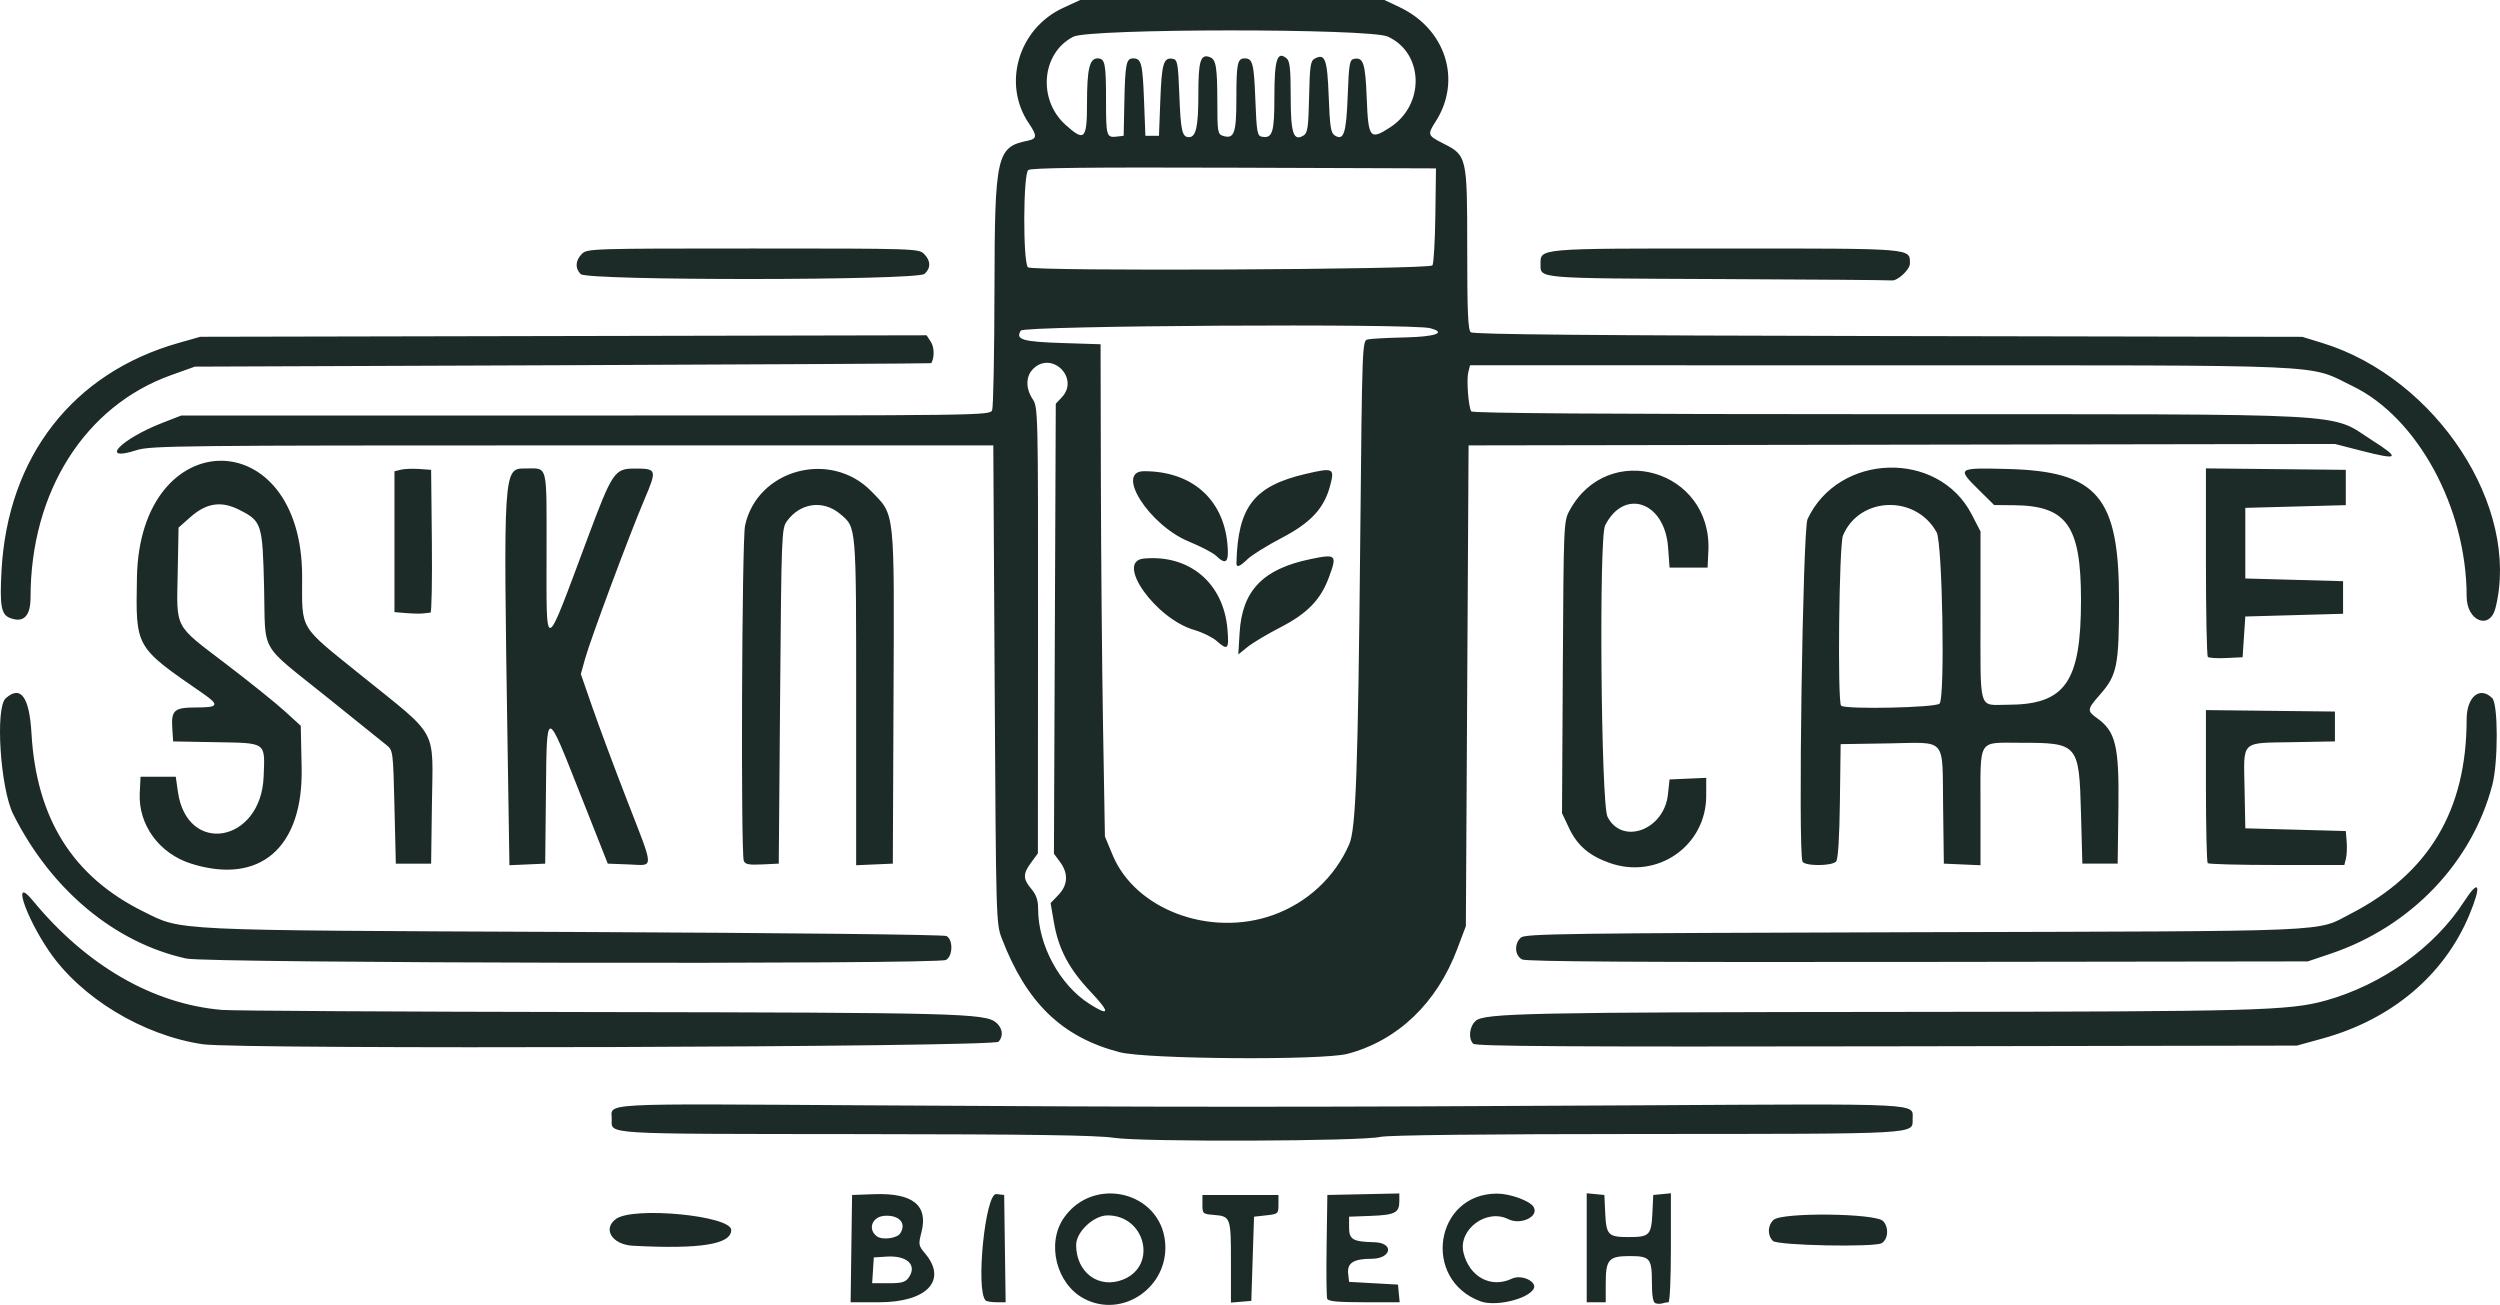
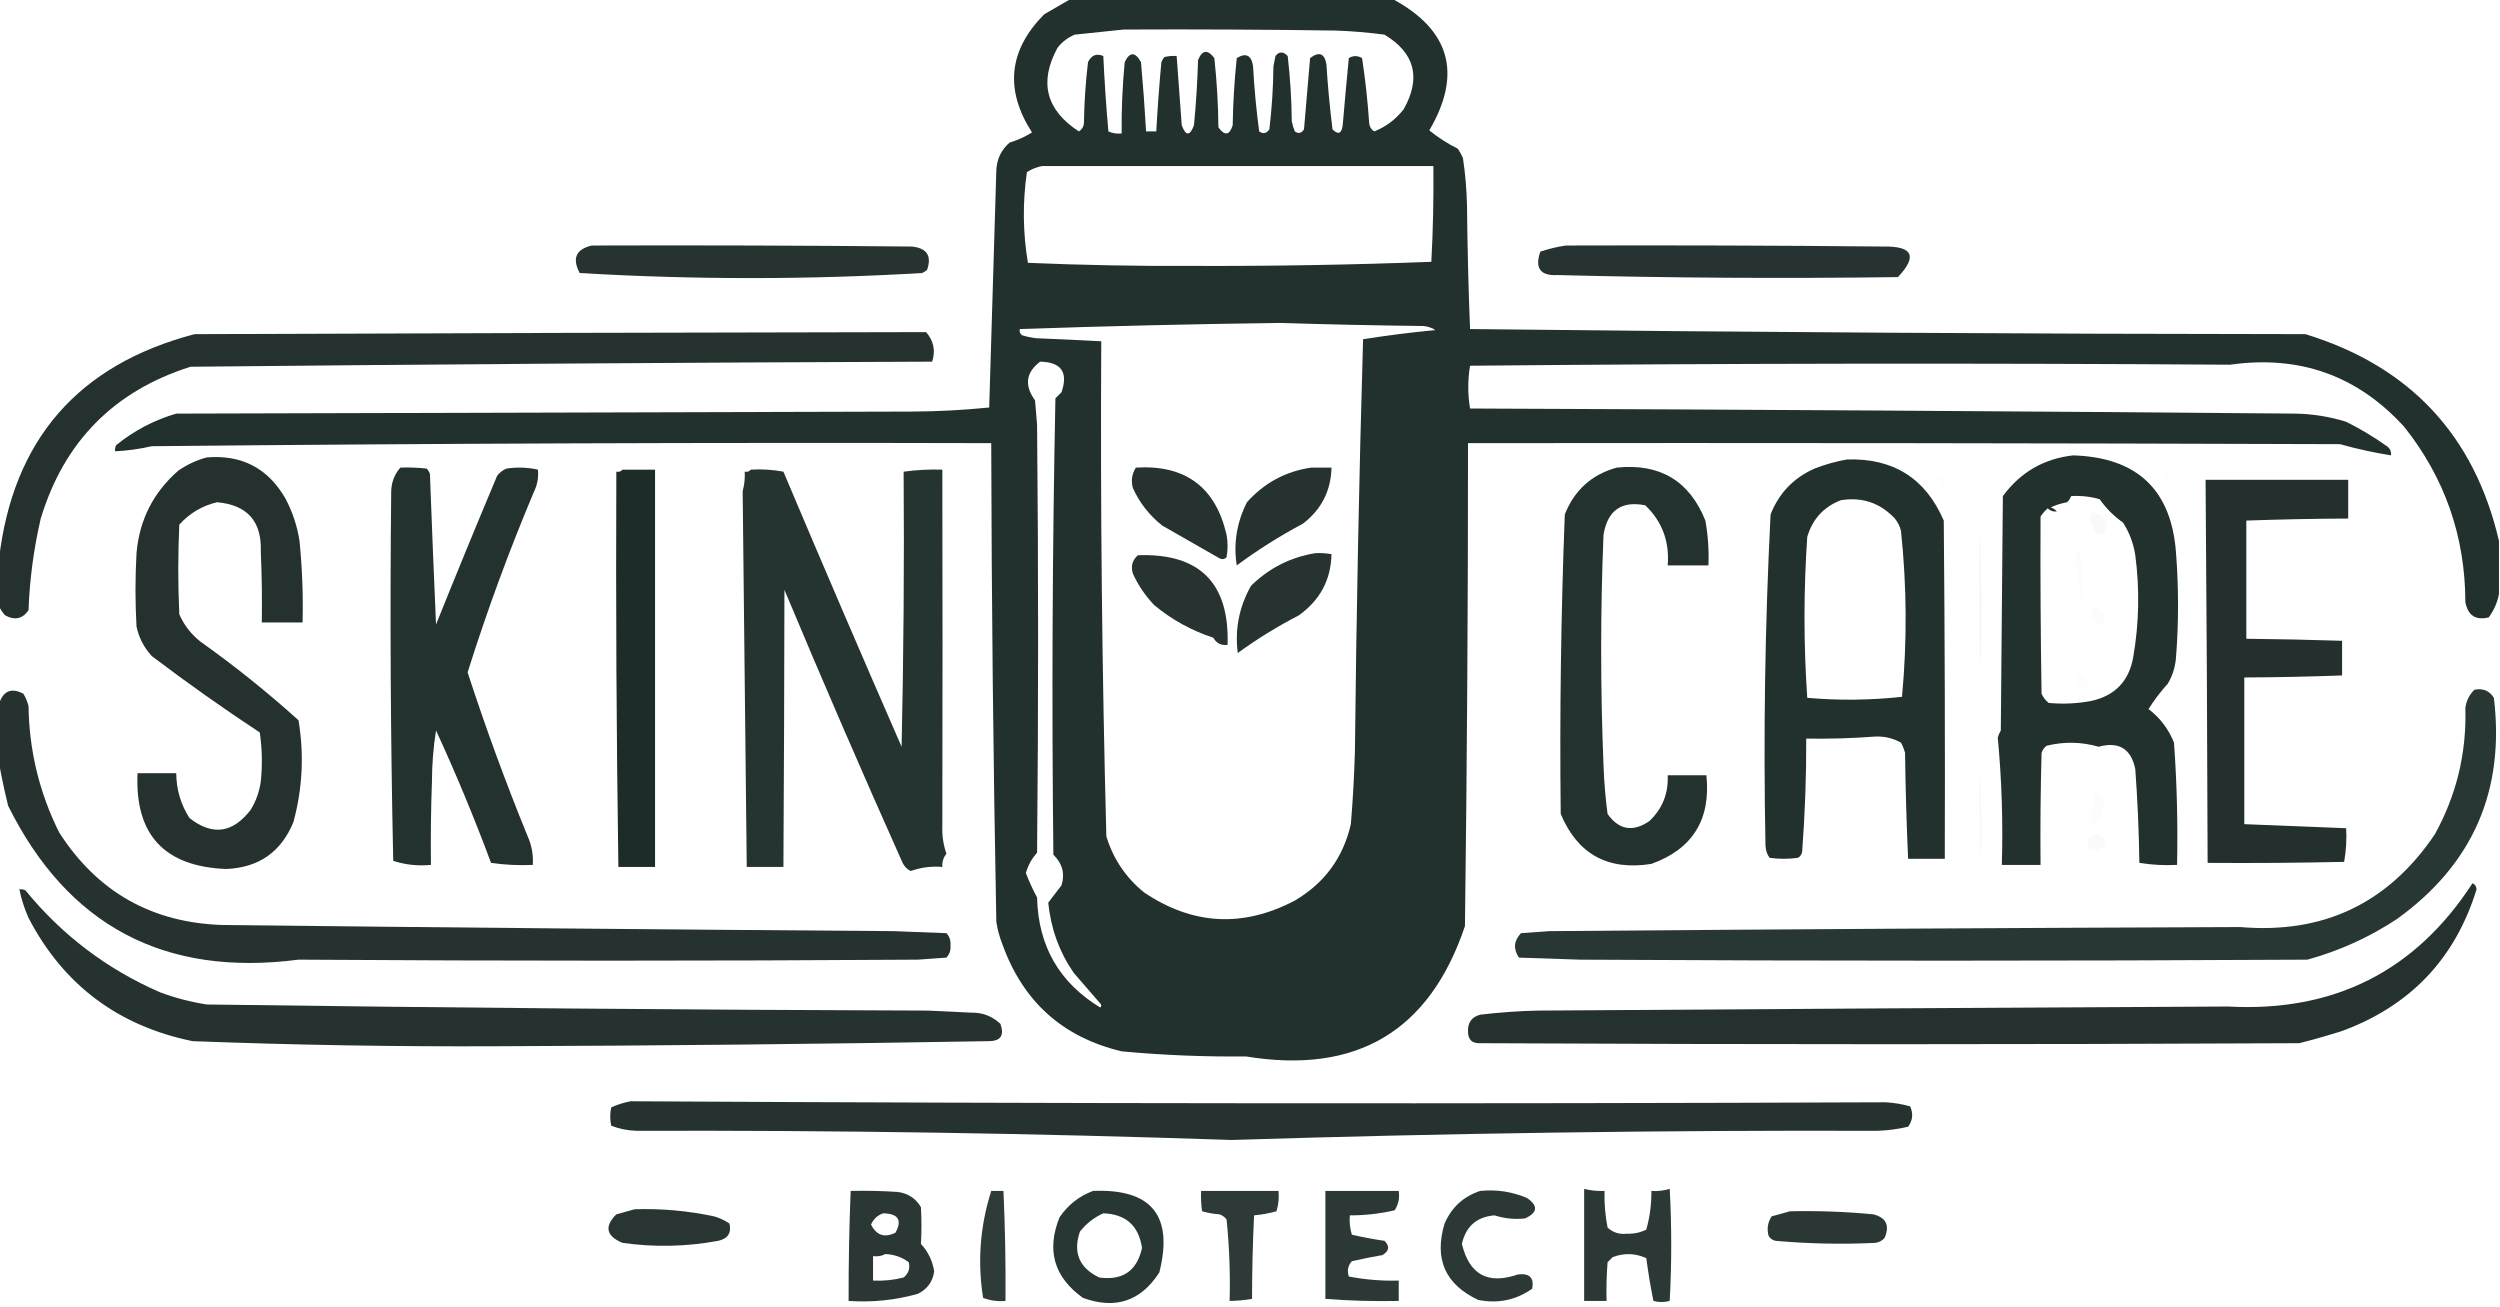
- <svg xmlns="http://www.w3.org/2000/svg" version="1.1" id="svg1" width="1227.37" height="640.643" viewBox="0 0 1227.37 640.644">
-   <defs id="defs1" />
-   <g id="g1" transform="translate(-9.636702,-726.4284)">
-     <path style="fill:#1c2a28" d="m 541.842,1363.992 c -13.648,-7.208 -18.603,-27.275 -9.821,-39.77 14.548,-20.699 47.238,-12.82 49.619,11.958 2.105,21.902 -20.749,37.873 -39.798,27.812 z m 19.471,-9.483 c 16.631,-6.949 10.547,-31.324 -7.837,-31.394 -6.861,-0.026 -15.51,8.078 -15.51,14.533 0,13.68 11.347,21.875 23.347,16.861 z m 175.166,10.807 c -28.928,-10.7 -22.435,-52.888 8.14,-52.888 6.364,0 16.067,3.518 17.904,6.491 2.91,4.708 -6.211,9.142 -12.427,6.041 -10.712,-5.344 -24.698,5.151 -21.959,16.479 2.883,11.927 13.526,17.633 23.773,12.747 4.781,-2.28 12.776,1.586 10.591,5.122 -3.13,5.065 -18.794,8.681 -26.022,6.008 z m 85.82,0.896 c -1.117,-0.451 -1.667,-3.844 -1.667,-10.294 0,-11.692 -0.955,-12.822 -10.838,-12.822 -10.359,0 -11.829,1.669 -11.829,13.429 v 9.238 h -4.667 -4.667 v -26.751 -26.751 l 4.333,0.418 4.333,0.418 0.404,8.616 c 0.523,11.141 1.399,12.051 11.596,12.051 10.197,0 11.073,-0.91 11.596,-12.051 l 0.404,-8.616 4.333,-0.418 4.333,-0.418 v 26.751 c 0,15.357 -0.521,26.751 -1.224,26.751 -0.673,0 -2.023,0.252 -3,0.561 -0.977,0.308 -2.526,0.259 -3.442,-0.111 z m -394.695,-26.783 0.362,-26.333 10.917,-0.386 c 18.921,-0.669 26.524,5.463 23.141,18.663 -1.558,6.081 -1.473,6.574 1.82,10.487 11.035,13.115 0.878,23.902 -22.507,23.902 h -14.094 z m 28.139,14.247 c 4.322,-6.171 -0.71,-10.969 -10.822,-10.318 l -6.288,0.405 -0.406,6.333 -0.406,6.333 h 7.997 c 6.569,0 8.342,-0.491 9.926,-2.753 z m -4.131,-21.748 c 3.245,-4.967 -0.627,-9.183 -7.887,-8.585 -6.008,0.495 -8.199,6.672 -3.567,10.059 2.671,1.953 9.815,1.034 11.453,-1.474 z m 41.909,32.945 c -4.976,-4.976 -0.159,-52.836 5.256,-52.218 l 3.855,0.44 0.362,26.333 0.362,26.333 h -4.473 c -2.46,0 -4.873,-0.4 -5.362,-0.889 z m 120.444,-18.867 c 0,-22.139 -0.116,-22.447 -8.684,-23.144 -5.105,-0.415 -5.316,-0.619 -5.316,-5.099 v -4.667 h 18.667 18.667 v 4.667 c 0,4.543 -0.159,4.684 -6,5.333 l -6,0.667 -0.667,20.667 -0.667,20.667 -5,0.414 -5,0.414 z m 47.26,18.047 c -0.361,-0.94 -0.492,-12.79 -0.291,-26.333 l 0.365,-24.624 17.667,-0.372 17.667,-0.372 v 3.876 c 0,5.592 -2.181,6.699 -14.063,7.141 l -10.603,0.394 v 5.273 c 0,5.935 1.833,7.014 12.333,7.261 9.954,0.234 8.583,8.133 -1.412,8.133 -8.774,0 -11.974,2.083 -11.369,7.399 l 0.448,3.934 12,0.667 12,0.667 0.418,4.333 0.418,4.333 h -17.46 c -12.971,0 -17.628,-0.44 -18.116,-1.71 z m -340.816,-26.02 c -10.219,-0.536 -15.103,-8.232 -8.356,-13.166 8.526,-6.234 56.578,-1.609 56.578,5.446 0,7.031 -15.146,9.456 -48.223,7.72 z m 559.651,-2.365 c -2.81,-2.81 -2.649,-7.657 0.343,-10.365 4.139,-3.745 49.846,-3.255 53.677,0.576 2.939,2.939 2.638,8.82 -0.555,10.851 -3.364,2.14 -51.214,1.19 -53.466,-1.062 z m -323.429,-50.623 c -8.523,-1.29 -39.993,-1.744 -126.905,-1.831 -125.734,-0.127 -119.762,0.237 -119.762,-7.29 0,-8.142 -8.795,-7.662 125.35,-6.838 150.974,0.927 213.49,0.927 379.134,-3e-4 141.34,-0.791 134.182,-1.154 134.182,6.795 0,7.459 4.405,7.213 -130.246,7.275 -81.021,0.038 -127.201,0.543 -131.088,1.434 -9.47,2.172 -116.846,2.546 -130.667,0.456 z m 2.667,-42.038 c -28.293,-7.383 -45.684,-24.189 -57.851,-55.904 -2.769,-7.217 -2.827,-9.296 -3.482,-124.673 L 497.299,945.095 H 290.632 c -193.178,0 -207.139,0.152 -213.909,2.333 -18.792,6.055 -7.927,-5.408 12.736,-13.436 l 9.172,-3.564 H 297.163 c 197.295,0 198.538,-0.017 199.573,-2.667 0.573,-1.467 1.084,-28.036 1.135,-59.043 0.11,-65.965 1.04,-70.146 16.28,-73.194 4.646,-0.929 4.754,-2.426 0.619,-8.512 -13.18,-19.396 -5.133,-46.581 16.784,-56.7 l 8.411,-3.884 h 74.667 74.667 l 7.333,3.459 c 22.863,10.784 30.828,36.005 17.78,56.3 -4.047,6.295 -3.874,6.809 3.542,10.552 11.922,6.016 12.011,6.397 12.011,51.723 0,31.245 0.373,39.949 1.763,41.103 1.259,1.045 59.936,1.574 205,1.849 l 203.237,0.385 9.91,3.053 c 55.988,17.249 97.337,80.593 84.915,130.085 -2.766,11.02 -14.159,6.435 -14.159,-5.699 0,-43.459 -24.045,-87.795 -56,-103.254 -22.608,-10.938 -5.426,-10.181 -231.641,-10.203 l -201.641,-0.02 -0.866,3.452 c -0.933,3.717 0.074,16.936 1.461,19.18 0.572,0.925 66.765,1.374 204.433,1.387 233.74,0.023 216.332,-0.918 237.921,12.853 13.949,8.897 13.011,9.805 -5.28,5.111 l -13.053,-3.35 -212.667,0.35 -212.667,0.35 -0.667,118 -0.667,118 -4.17,11.079 c -10.058,26.723 -29.189,45.047 -53.89,51.621 -12.313,3.277 -98.692,2.668 -111.94,-0.789 z m -14.164,-29.595 c -10.677,-11.276 -15.831,-21.016 -18.089,-34.18 l -1.617,-9.43 3.824,-3.991 c 4.706,-4.912 4.99,-10.547 0.818,-16.191 l -3.006,-4.066 0.451,-110.455 0.451,-110.455 3,-3.193 c 8.696,-9.255 -4.662,-22.813 -13.914,-14.122 -3.854,3.62 -4.016,9.679 -0.404,15.101 2.611,3.92 2.663,6.196 2.601,113.485 l -0.064,109.485 -3.276,4.44 c -4.128,5.595 -4.117,8.052 0.057,13.012 2.449,2.911 3.333,5.516 3.333,9.822 0,17.765 10.598,37.338 25.261,46.655 9.982,6.342 10.187,4.233 0.575,-5.918 z m 89.497,-37.735 c 16.802,-5.992 30.409,-18.647 37.426,-34.808 3.252,-7.489 4.267,-35.569 5.38,-148.803 0.965,-98.228 0.971,-98.364 3.747,-99.005 1.529,-0.353 9.632,-0.79 18.005,-0.97 15.335,-0.33 20.915,-2.354 12.537,-4.547 -9.086,-2.378 -199.373,-1.258 -200.916,1.183 -2.791,4.414 0.802,5.488 20.462,6.115 l 18.692,0.597 0.144,66.829 c 0.079,36.756 0.558,91.129 1.064,120.829 l 0.92,54 3.803,9.145 c 11.126,26.755 47.803,40.467 78.737,29.436 z m -16.411,-138.597 c 1.234,-20.678 11.394,-31.274 34.632,-36.12 12.934,-2.697 13.38,-2.246 9.101,9.192 -4.06,10.851 -10.6,17.532 -23.818,24.331 -6.327,3.255 -13.54,7.567 -16.028,9.582 l -4.523,3.665 z m -11.303,3.998 c -2.042,-1.797 -6.985,-4.219 -10.984,-5.381 -19.038,-5.535 -38.964,-33.677 -24.803,-35.031 22.441,-2.146 39.226,12.02 41.128,34.71 0.831,9.915 0.206,10.583 -5.341,5.702 z m 9.755,-38.315 c 0.682,-27.593 8.614,-37.757 34.107,-43.701 13.408,-3.126 14.127,-2.794 11.958,5.526 -2.964,11.373 -9.405,18.372 -23.863,25.932 -7.108,3.716 -14.603,8.366 -16.656,10.333 -4.102,3.93 -5.609,4.449 -5.546,1.91 z m -10.078,-3.541 c -1.446,-1.398 -7.43,-4.516 -13.296,-6.93 -19.522,-8.032 -36.394,-34.529 -21.987,-34.529 23.306,0 38.845,13.543 40.923,35.667 0.862,9.174 -0.593,10.669 -5.64,5.792 z m 106.276,-142.498 c 0.623,-0.623 1.275,-11.595 1.447,-24.38 l 0.314,-23.247 -99.186,-0.342 c -72.165,-0.249 -99.68,0.068 -101,1.163 -2.501,2.075 -2.633,45.111 -0.147,47.744 1.93,2.044 196.509,1.126 198.572,-0.937 z M 561.626,777.095 c 0.395,-19.331 0.915,-22 4.286,-22 4.081,0 4.68,2.3 5.387,20.667 l 0.667,17.333 h 3.333 3.333 l 0.667,-17.603 c 0.684,-18.054 1.603,-21.051 6.192,-20.174 2.218,0.424 2.544,2.274 3.142,17.792 0.678,17.622 1.368,20.652 4.698,20.652 3.506,0 4.635,-5.134 4.635,-21.082 0,-16.485 1.087,-19.952 5.7,-18.182 2.989,1.147 3.595,4.865 3.616,22.174 0.017,14.519 0.204,15.636 2.749,16.443 5.518,1.751 6.603,-1.219 6.603,-18.075 0,-17.465 0.506,-19.946 4.064,-19.946 3.952,0 4.567,2.41 5.269,20.652 0.589,15.307 0.945,17.372 3.064,17.777 5.353,1.023 6.269,-1.864 6.269,-19.762 0,-18.174 1.388,-22.494 6,-18.667 1.586,1.317 2,5.176 2,18.667 0,18.267 1.364,22.312 6.445,19.113 1.856,-1.168 2.283,-4.281 2.593,-18.896 0.322,-15.161 0.688,-17.667 2.739,-18.764 5.121,-2.74 6.187,0.151 6.89,18.688 0.558,14.721 1.04,17.813 2.963,19.022 4.442,2.792 5.652,-0.924 6.364,-19.543 0.603,-15.781 0.927,-17.64 3.147,-18.064 4.554,-0.87 5.508,2.135 6.192,19.505 0.768,19.524 1.604,20.552 11.486,14.138 17.217,-11.175 16.552,-36.532 -1.169,-44.576 -8.982,-4.077 -146.361,-4.015 -154.368,0.07 -15.581,7.949 -17.625,30.792 -3.867,43.222 9.376,8.471 10.585,7.272 10.585,-10.495 0,-16.785 1.238,-22.087 5.158,-22.087 3.695,0 4.176,2.364 4.176,20.553 0,17.681 0.222,18.431 5.283,17.841 l 3.383,-0.395 z m -452.358,462.016 c -29.444,-4.328 -59.895,-22.758 -75.535,-45.716 -11.806,-17.33 -18.312,-37.361 -8.109,-24.966 26.372,32.037 59.053,50.948 93.009,53.818 5.133,0.434 87.933,0.907 184,1.052 176.581,0.266 190.579,0.63 195.965,5.101 3.262,2.707 3.8,6.676 1.282,9.458 -2.431,2.686 -372.78,3.875 -390.611,1.254 z m 623.656,-0.258 c -2.533,-2.533 -1.914,-8.417 1.18,-11.218 4.203,-3.806 25.79,-4.253 213.195,-4.418 169.355,-0.149 186.259,-0.607 204,-5.534 27.776,-7.713 53.513,-26.085 68.006,-48.542 7.532,-11.671 8.852,-8.458 2.649,6.444 -12.304,29.556 -38.068,51.295 -71.869,60.642 l -12.785,3.535 -201.375,0.358 c -156.962,0.279 -201.733,-1e-4 -203,-1.267 z m -631.83,-41.826 c -35.142,-7.71 -66.414,-33.795 -84.979,-70.886 -6.31,-12.606 -8.892,-52.151 -3.711,-56.84 7.343,-6.645 11.647,-0.833 12.684,17.127 2.419,41.897 20.253,70.329 54.875,87.485 19.348,9.587 11.066,9.194 212.003,10.066 103.925,0.451 180.986,1.294 182.333,1.995 3.338,1.737 3.167,9.914 -0.246,11.74 -4.252,2.276 -362.463,1.615 -372.959,-0.688 z m 655.872,0.455 c -3.68,-1.792 -4.046,-7.695 -0.667,-10.749 2.099,-1.896 21.506,-2.161 193,-2.633 210.938,-0.58 196.859,0.019 214.535,-9.126 38.34,-19.835 56.763,-50.763 56.793,-95.34 0.01,-11.14 6.494,-16.527 12.577,-10.445 2.913,2.913 2.934,31.456 0.032,42.598 -9.941,38.164 -40.007,69.576 -79.27,82.818 l -11.333,3.822 -191.333,0.257 c -136.483,0.184 -192.193,-0.162 -194.333,-1.204 z m -653.371,-47.013 c -15.732,-4.913 -26.104,-19.074 -25.353,-34.618 l 0.391,-8.089 h 8.648 8.648 l 1.036,7.333 c 4.457,31.544 40.857,25.158 42.103,-7.386 0.659,-17.221 1.745,-16.451 -23.862,-16.911 l -20.573,-0.369 -0.411,-6.437 c -0.572,-8.964 0.902,-10.23 11.907,-10.23 10.886,0 11.384,-1.194 2.93,-7.027 -33.239,-22.936 -32.802,-22.166 -32.194,-56.73 1.339,-76.127 81.1,-76.662 81.1,-0.544 0,26.889 -2.026,23.501 29.029,48.557 38.499,31.062 35.191,24.98 34.681,63.745 l -0.377,28.667 h -8.667 -8.667 l -0.667,-27.787 c -0.664,-27.671 -0.681,-27.799 -4,-30.488 -1.833,-1.485 -14.733,-11.868 -28.667,-23.072 -34.321,-27.599 -30.543,-21.084 -31.333,-54.029 -0.762,-31.745 -1.09,-32.759 -12.418,-38.44 -8.706,-4.366 -15.977,-3.228 -23.819,3.728 l -5.762,5.11 -0.426,22.403 c -0.527,27.715 -1.997,24.953 23.693,44.535 11.403,8.692 24.333,19.079 28.733,23.082 l 8,7.279 0.425,20.712 c 0.803,39.106 -20.418,57.535 -54.13,47.008 z m 696.148,-0.427 c -9.963,-3.561 -15.738,-8.531 -19.74,-16.991 l -3.499,-7.396 0.398,-71.613 c 0.392,-70.526 0.441,-71.694 3.285,-76.947 18.909,-34.932 70.093,-20.011 68.171,19.872 l -0.392,8.128 h -9.333 -9.333 l -0.728,-10 c -1.628,-22.363 -21.595,-29.248 -30.923,-10.662 -3.076,6.129 -1.996,136.651 1.183,142.956 7.133,14.148 27.794,6.564 29.672,-10.891 l 0.796,-7.402 9,-0.394 9,-0.394 v 8.781 c 0,24.688 -24.054,41.356 -47.557,32.955 z m -540.89,-55.891 c -2.133,-137.828 -2.139,-137.723 8.605,-137.723 11.331,0 10.509,-3.202 10.509,40.92 0,50.67 -1.476,51.158 20.125,-6.654 12.216,-32.695 13.254,-34.225 23.209,-34.225 10.833,0 10.974,0.474 4.604,15.438 -7.268,17.075 -26.36,68.352 -29.034,77.982 l -2.072,7.461 5.74,16.539 c 3.157,9.097 10.77,29.513 16.918,45.37 13.604,35.089 13.52,32.036 0.87,31.558 l -10.308,-0.389 -13.402,-33.903 c -17.059,-43.153 -16.519,-43.136 -16.96,-0.533 l -0.356,34.437 -8.782,0.389 -8.782,0.389 z m 115.946,54.894 c -1.516,-3.951 -0.942,-157.307 0.616,-164.573 5.925,-27.629 41.991,-37.399 62.041,-16.808 11.659,11.974 11.249,8.145 10.854,101.472 l -0.344,81.291 -9,0.394 -9,0.394 v -80.104 c 0,-87.602 0.17,-85.606 -7.858,-92.361 -8.307,-6.99 -19.509,-5.511 -26.056,3.439 -2.693,3.682 -2.767,5.55 -3.419,86 l -0.667,82.236 -8.168,0.393 c -6.553,0.315 -8.332,-0.036 -9,-1.776 z m 519.743,0.292 c -2.183,-5.688 0.159,-163.052 2.5,-168.047 15.276,-32.582 64.187,-34.022 80.572,-2.371 l 4.353,8.409 v 40.441 c 0,48.968 -1.275,44.659 13.214,44.659 28.38,0 36.119,-11.008 36.119,-51.376 0,-36.541 -6.913,-46.337 -32.876,-46.585 l -9.755,-0.093 -7.352,-7.26 c -11.079,-10.942 -10.935,-11.052 13.649,-10.45 44.372,1.087 55,13.501 55,64.244 0,32.439 -0.918,36.977 -9.434,46.651 -6.27,7.123 -6.357,7.887 -1.315,11.477 9.152,6.517 10.848,13.684 10.444,44.13 l -0.362,27.262 h -8.667 -8.667 l -0.667,-24.667 c -0.924,-34.183 -1.338,-34.667 -29.691,-34.667 -21.28,0 -19.643,-2.639 -19.643,31.661 v 28.461 l -9,-0.394 -9,-0.394 -0.361,-27.897 c -0.45,-34.73 2.262,-31.583 -26.827,-31.133 l -23.479,0.363 -0.361,27.897 c -0.231,17.833 -0.891,28.535 -1.83,29.667 -1.985,2.392 -15.65,2.402 -16.567,0.012 z m 67.353,-77.488 c 2.702,-3.256 1.381,-78.922 -1.468,-84.087 -10.272,-18.62 -37.945,-17.655 -45.992,1.603 -1.91,4.572 -2.753,81.668 -0.912,83.508 1.937,1.937 46.701,0.989 48.372,-1.024 z m 131.628,78.357 c -0.489,-0.489 -0.889,-17.6 -0.889,-38.024 v -37.135 l 31.667,0.357 31.667,0.357 v 7.333 7.333 l -20.573,0.369 c -26.028,0.467 -24.249,-1.239 -23.794,22.823 l 0.368,19.475 24.667,0.667 24.667,0.667 0.426,5.206 c 0.234,2.864 0.073,6.614 -0.359,8.333 l -0.785,3.127 h -33.086 c -18.197,0 -33.486,-0.4 -33.975,-0.889 z m 0.056,-101.277 c -0.52,-0.52 -0.945,-21.555 -0.945,-46.745 v -45.8 l 34.333,0.356 34.333,0.356 v 8.667 8.667 l -24.667,0.667 -24.667,0.667 v 17.333 17.333 l 24,0.667 24,0.667 v 8 8 l -24,0.667 -24,0.667 -0.667,10 -0.667,10 -8.055,0.39 c -4.43,0.214 -8.48,-0.036 -9,-0.556 z M 14.338,1029.735 c -4.124,-1.659 -4.883,-6.108 -3.954,-23.168 3.044,-55.929 35.018,-97.047 86.915,-111.77 l 10.667,-3.026 178.284,-0.366 178.284,-0.366 2.11,3.22 c 1.732,2.643 1.82,7.82 0.177,10.475 -0.104,0.168 -81.489,0.618 -180.855,1 l -180.667,0.695 -11.682,4.18 c -42.328,15.145 -68.985,57.298 -68.985,109.088 0,9.341 -3.513,12.767 -10.293,10.039 z m 194.627,-2.315 -5.667,-0.478 v -34.565 -34.565 l 3.107,-0.78 c 1.709,-0.429 5.759,-0.59 9,-0.359 l 5.893,0.421 0.355,35 c 0.196,19.25 -0.104,35.045 -0.667,35.099 -0.562,0.055 -2.222,0.235 -3.689,0.402 -1.467,0.166 -5.217,0.087 -8.333,-0.176 z M 852.756,863.429 c -88.701,-0.377 -86.791,-0.221 -86.791,-7.088 0,-8.139 -2.603,-7.912 90.963,-7.912 92.759,0 90.37,-0.195 90.37,7.394 0,2.981 -6.131,8.662 -8.939,8.283 -1.317,-0.178 -39.838,-0.482 -85.603,-0.677 z m -558.029,-2.429 c -2.854,-2.854 -2.632,-6.702 0.571,-9.905 2.608,-2.608 4.444,-2.667 84,-2.667 79.556,0 81.392,0.058 84,2.667 3.322,3.322 3.405,6.918 0.228,9.793 -3.631,3.286 -165.519,3.393 -168.8,0.111 z" id="path146" />
+ <svg xmlns="http://www.w3.org/2000/svg" version="1.1" width="1227px" height="641px" style="shape-rendering:geometricPrecision; text-rendering:geometricPrecision; image-rendering:optimizeQuality; fill-rule:evenodd; clip-rule:evenodd">
+   <g>
+     <path style="opacity:0.968" fill="#1b2927" d="M 525.5,-0.5 C 578.167,-0.5 630.833,-0.5 683.5,-0.5C 711.748,14.749 717.748,36.249 701.5,64C 705.827,67.499 710.494,70.499 715.5,73C 716.46,74.419 717.293,75.919 718,77.5C 719.146,85.115 719.812,92.782 720,100.5C 720.202,120.864 720.702,141.197 721.5,161.5C 858.155,163.064 994.821,163.897 1131.5,164C 1182.74,179.738 1214.41,213.571 1226.5,265.5C 1226.5,274.167 1226.5,282.833 1226.5,291.5C 1225.73,295.627 1224.06,299.46 1221.5,303C 1215.08,304.596 1211.25,302.096 1210,295.5C 1209.92,263.242 1199.92,234.576 1180,209.5C 1157.08,184.316 1128.58,174.15 1094.5,179C 970.165,178.167 845.832,178.333 721.5,179.5C 720.341,186.474 720.341,193.474 721.5,200.5C 856.503,201.004 991.503,201.837 1126.5,203C 1135.03,203.144 1143.36,204.478 1151.5,207C 1158.5,210.497 1165.16,214.497 1171.5,219C 1173.04,220.11 1173.7,221.61 1173.5,223.5C 1165.08,222.145 1156.74,220.311 1148.5,218C 1005.83,217.5 863.167,217.333 720.5,217.5C 720.513,296.503 720.013,375.503 719,454.5C 701.693,506.097 665.859,527.431 611.5,518.5C 591.119,518.717 570.786,517.883 550.5,516C 521.598,509.103 502.098,491.603 492,463.5C 490.592,459.943 489.592,456.276 489,452.5C 487.503,374.178 486.669,295.844 486.5,217.5C 349.163,217.136 211.829,217.636 74.5,219C 68.567,220.368 62.567,221.201 56.5,221.5C 56.35,220.448 56.517,219.448 57,218.5C 65.743,211.377 75.577,206.21 86.5,203C 206.833,202.667 327.167,202.333 447.5,202C 460.236,201.942 472.903,201.275 485.5,200C 486.641,161.219 487.807,122.386 489,83.5C 489.259,78.043 491.426,73.543 495.5,70C 499.475,68.774 503.142,67.108 506.5,65C 493.014,44.008 495.014,24.675 512.5,7C 516.896,4.473 521.229,1.973 525.5,-0.5 Z M 551.5,14.5 C 586.168,14.333 620.835,14.5 655.5,15C 663.536,15.277 671.536,15.943 679.5,17C 694.389,25.984 697.555,38.151 689,53.5C 685.16,58.511 680.327,62.177 674.5,64.5C 673.029,63.62 672.196,62.286 672,60.5C 671.281,49.753 670.114,39.087 668.5,28.5C 666.305,27.231 664.139,27.231 662,28.5C 660.93,39.489 659.93,50.489 659,61.5C 658.451,65.617 656.784,66.284 654,63.5C 652.669,52.881 651.669,42.215 651,31.5C 650.064,26.172 647.397,25.172 643,28.5C 642,40.167 641,51.833 640,63.5C 638.759,65.421 637.259,65.754 635.5,64.5C 634.846,62.885 634.346,61.218 634,59.5C 633.903,48.775 633.237,38.109 632,27.5C 629.8,25.169 627.8,25.169 626,27.5C 625.667,29.167 625.333,30.833 625,32.5C 624.9,42.892 624.233,53.225 623,63.5C 621.604,65.527 619.938,65.86 618,64.5C 616.587,53.901 615.587,43.234 615,32.5C 614.192,27.095 611.525,25.762 607,28.5C 605.847,39.463 605.181,50.463 605,61.5C 603.436,66.459 601.103,66.793 598,62.5C 597.884,51.118 597.217,39.785 596,28.5C 592.69,24.164 590.023,24.497 588,29.5C 587.696,40.191 587.029,50.858 586,61.5C 584,66.833 582,66.833 580,61.5C 579.166,50.158 578.333,38.824 577.5,27.5C 575.473,27.338 573.473,27.505 571.5,28C 570.874,28.75 570.374,29.584 570,30.5C 568.955,41.827 568.122,53.16 567.5,64.5C 565.833,64.5 564.167,64.5 562.5,64.5C 561.855,53.168 561.021,41.834 560,30.5C 557.139,25.368 554.472,25.368 552,30.5C 550.895,42.142 550.395,53.808 550.5,65.5C 548.208,65.756 546.041,65.423 544,64.5C 542.905,52.175 542.072,39.842 541.5,27.5C 538.173,26.071 535.673,27.071 534,30.5C 532.802,40.451 532.135,50.451 532,60.5C 531.804,62.286 530.971,63.62 529.5,64.5C 513.365,53.976 509.865,40.309 519,23.5C 521.264,20.567 524.098,18.4 527.5,17C 535.644,16.106 543.644,15.273 551.5,14.5 Z M 511.5,81.5 C 575.5,81.5 639.5,81.5 703.5,81.5C 703.675,97.183 703.342,112.849 702.5,128.5C 663.532,129.98 624.532,130.647 585.5,130.5C 558.467,130.64 531.467,130.14 504.5,129C 502.019,114.249 501.852,99.415 504,84.5C 506.334,82.98 508.834,81.98 511.5,81.5 Z M 628.5,158.5 C 651.822,159.235 675.155,159.735 698.5,160C 700.715,160.17 702.715,160.837 704.5,162C 692.466,163.148 680.632,164.648 669,166.5C 667.039,233.806 665.705,301.14 665,368.5C 664.666,380.52 663.999,392.52 663,404.5C 659.235,420.936 650.068,433.436 635.5,442C 610.026,455.391 585.359,454.058 561.5,438C 552.531,430.701 546.364,421.535 543,410.5C 540.865,329.518 540.032,248.518 540.5,167.5C 529.841,166.928 519.175,166.428 508.5,166C 506.109,165.713 503.776,165.213 501.5,164.5C 500.614,163.675 500.281,162.675 500.5,161.5C 543.301,160.029 585.968,159.029 628.5,158.5 Z M 510.5,177.5 C 520.87,177.702 524.37,182.702 521,192.5C 520,193.5 519,194.5 518,195.5C 516.496,270.16 516.163,344.827 517,419.5C 521.437,423.79 522.77,428.79 521,434.5C 518.819,437.344 516.653,440.178 514.5,443C 515.709,455.63 519.875,467.13 527,477.5C 531.333,482.5 535.667,487.5 540,492.5C 540.667,493.167 540.667,493.833 540,494.5C 519.875,482.263 509.541,464.263 509,440.5C 506.904,436.586 505.07,432.586 503.5,428.5C 504.533,424.771 506.366,421.437 509,418.5C 509.667,348.5 509.667,278.5 509,208.5C 508.667,204.5 508.333,200.5 508,196.5C 502.649,189.128 503.482,182.795 510.5,177.5 Z" />
+   </g>
+   <g>
+     <path style="opacity:0.957" fill="#1c2a28" d="M 290.5,120.5 C 342.834,120.333 395.168,120.5 447.5,121C 454.932,121.748 457.432,125.581 455,132.5C 454.25,133.126 453.416,133.626 452.5,134C 396.499,137.313 340.499,137.313 284.5,134C 280.698,126.777 282.698,122.277 290.5,120.5 Z" />
+   </g>
+   <g>
+     <path style="opacity:0.95" fill="#1c2928" d="M 768.5,120.5 C 820.501,120.333 872.501,120.5 924.5,121C 938.834,120.773 941.167,125.773 931.5,136C 875.827,136.761 820.16,136.428 764.5,135C 755.979,135.455 753.145,131.622 756,123.5C 760.173,122.104 764.339,121.104 768.5,120.5 Z" />
+   </g>
+   <g>
+     <path style="opacity:0.96" fill="#1c2927" d="M -0.5,297.5 C -0.5,289.833 -0.5,282.167 -0.5,274.5C 6.325,215.839 38.325,179.006 95.5,164C 215.169,163.519 334.836,163.186 454.5,163C 458.253,167.265 459.253,172.098 457.5,177.5C 336.163,177.936 214.83,178.769 93.5,180C 55.93,191.903 31.43,216.737 20,254.5C 16.554,269.302 14.554,284.302 14,299.5C 11.055,303.758 7.221,304.591 2.5,302C 1.219,300.591 0.219,299.091 -0.5,297.5 Z" />
+   </g>
+   <g>
+     <path style="opacity:0.968" fill="#1b2927" d="M 1017.5,223.5 C 1048.97,224.474 1065.8,240.474 1068,271.5C 1069.31,288.444 1069.31,305.444 1068,322.5C 1067.67,327.146 1066.34,331.479 1064,335.5C 1060.47,339.397 1057.3,343.564 1054.5,348C 1060.2,352.363 1064.37,357.863 1067,364.5C 1068.43,384.46 1068.93,404.46 1068.5,424.5C 1062.24,424.81 1056.08,424.476 1050,423.5C 1049.79,408.143 1049.12,392.81 1048,377.5C 1045.95,367.47 1039.95,363.804 1030,366.5C 1021.6,364.075 1013.1,363.908 1004.5,366C 1003.3,366.903 1002.47,368.069 1002,369.5C 1001.5,387.83 1001.33,406.164 1001.5,424.5C 995.167,424.5 988.833,424.5 982.5,424.5C 983.13,403.54 982.463,382.706 980.5,362C 980.862,360.775 981.362,359.609 982,358.5C 982.333,320.167 982.667,281.833 983,243.5C 991.623,231.775 1003.12,225.108 1017.5,223.5 Z M 1016.5,243.5 C 1021.27,243.191 1025.93,243.691 1030.5,245C 1033.67,249.5 1037.5,253.333 1042,256.5C 1045.13,261.419 1047.13,266.752 1048,272.5C 1050.2,289.22 1049.86,305.887 1047,322.5C 1044.93,334.235 1038.1,341.402 1026.5,344C 1019.54,345.331 1012.54,345.664 1005.5,345C 1003.98,343.782 1002.81,342.282 1002,340.5C 1001.53,311.383 1001.36,282.383 1001.5,253.5C 1002.48,252.019 1003.65,250.685 1005,249.5C 1006.34,250.765 1007.84,251.265 1009.5,251C 1008.67,250.085 1007.67,249.419 1006.5,249C 1009.02,247.851 1011.68,247.018 1014.5,246.5C 1015.43,245.643 1016.09,244.643 1016.5,243.5 Z" />
+   </g>
+   <g>
+     <path style="opacity:0.96" fill="#1b2927" d="M 101.5,224.5 C 118.568,223.079 131.402,229.746 140,244.5C 143.532,251.095 145.865,258.095 147,265.5C 148.332,278.796 148.832,292.129 148.5,305.5C 141.833,305.5 135.167,305.5 128.5,305.5C 128.667,293.829 128.5,282.162 128,270.5C 128.464,255.792 121.297,247.792 106.5,246.5C 99.164,248.249 92.997,251.916 88,257.5C 87.333,272.167 87.333,286.833 88,301.5C 90.325,306.836 93.825,311.336 98.5,315C 115.222,326.884 131.222,339.717 146.5,353.5C 149.32,370.345 148.486,387.011 144,403.5C 137.971,418.182 126.971,425.848 111,426.5C 80.633,425.306 66.133,409.639 67.5,379.5C 73.833,379.5 80.167,379.5 86.5,379.5C 86.553,387.489 88.719,394.822 93,401.5C 104.178,410.285 114.178,408.952 123,397.5C 125.66,393.186 127.327,388.519 128,383.5C 128.832,375.479 128.665,367.479 127.5,359.5C 109.417,347.583 91.75,335.083 74.5,322C 70.676,317.845 68.176,313.012 67,307.5C 66.333,295.5 66.333,283.5 67,271.5C 68.407,255.186 75.24,241.686 87.5,231C 91.877,227.975 96.544,225.808 101.5,224.5 Z" />
+   </g>
+   <g>
+     <path style="opacity:0.967" fill="#1b2927" d="M 906.5,225.5 C 929.234,224.774 945.067,234.774 954,255.5C 954.5,310.832 954.667,366.166 954.5,421.5C 948.5,421.5 942.5,421.5 936.5,421.5C 935.723,404.191 935.223,386.858 935,369.5C 934.529,367.754 933.862,366.087 933,364.5C 929.147,362.329 924.98,361.329 920.5,361.5C 909.183,362.357 897.85,362.69 886.5,362.5C 886.556,381.034 885.89,399.534 884.5,418C 884.245,419.326 883.578,420.326 882.5,421C 877.833,421.667 873.167,421.667 868.5,421C 867.267,419.302 866.6,417.302 866.5,415C 865.423,360.81 866.256,306.644 869,252.5C 873.08,242.086 880.246,234.586 890.5,230C 895.821,227.941 901.155,226.441 906.5,225.5 Z M 903.5,245.5 C 913.984,243.828 922.817,246.828 930,254.5C 931.439,256.275 932.439,258.275 933,260.5C 935.88,287.723 936.047,314.889 933.5,342C 917.956,343.682 902.456,343.849 887,342.5C 885.2,316.193 885.2,289.859 887,263.5C 889.583,254.753 895.083,248.753 903.5,245.5 Z" />
+   </g>
+   <g>
+     <path style="opacity:0.964" fill="#1b2927" d="M 196.5,229.5 C 200.846,229.334 205.179,229.501 209.5,230C 210.126,230.75 210.626,231.584 211,232.5C 211.927,257.286 212.927,281.952 214,306.5C 223.796,282.12 233.796,257.787 244,233.5C 245.214,231.951 246.714,230.785 248.5,230C 253.751,229.196 258.918,229.363 264,230.5C 264.401,234.316 263.734,237.983 262,241.5C 249.782,270.487 238.949,299.987 229.5,330C 238.352,357.201 248.185,384.035 259,410.5C 260.975,414.963 261.808,419.629 261.5,424.5C 254.578,424.812 247.744,424.479 241,423.5C 232.81,401.46 223.81,379.793 214,358.5C 212.697,366.67 212.03,375.003 212,383.5C 211.5,397.163 211.333,410.829 211.5,424.5C 205.04,425.097 198.874,424.43 193,422.5C 191.698,362.171 191.365,301.838 192,241.5C 192.053,236.828 193.553,232.828 196.5,229.5 Z" />
+   </g>
+   <g>
+     <path style="opacity:0.954" fill="#1b2927" d="M 557.5,229.5 C 581.761,228.027 596.595,239.027 602,262.5C 602.667,266.167 602.667,269.833 602,273.5C 600.951,274.517 599.784,274.684 598.5,274C 589.203,268.672 579.87,263.338 570.5,258C 564.14,252.98 559.307,246.813 556,239.5C 555.037,235.851 555.537,232.518 557.5,229.5 Z" />
+   </g>
+   <g>
+     <path style="opacity:0.956" fill="#1b2927" d="M 643.5,229.5 C 646.833,229.5 650.167,229.5 653.5,229.5C 653.231,240.872 648.564,250.038 639.5,257C 628.133,263.043 617.3,269.876 607,277.5C 605.313,266.79 606.98,256.457 612,246.5C 620.458,237.021 630.958,231.355 643.5,229.5 Z" />
+   </g>
+   <g>
+     <path style="opacity:0.961" fill="#1b2927" d="M 793.5,229.5 C 814.656,227.318 829.156,235.985 837,255.5C 838.3,262.771 838.8,270.104 838.5,277.5C 831.833,277.5 825.167,277.5 818.5,277.5C 819.463,265.797 815.797,255.964 807.5,248C 795.796,245.68 788.963,250.513 787,262.5C 785.472,300.16 785.472,337.827 787,375.5C 787.277,383.536 787.943,391.536 789,399.5C 794.576,407.347 801.41,408.513 809.5,403C 815.916,396.93 818.916,389.43 818.5,380.5C 824.833,380.5 831.167,380.5 837.5,380.5C 839.748,402.2 830.748,416.7 810.5,424C 789.121,427.399 774.288,419.233 766,399.5C 765.452,350.469 766.119,301.469 768,252.5C 772.708,240.573 781.208,232.906 793.5,229.5 Z" />
+   </g>
+   <g>
+     <path style="opacity:0.989" fill="#1b2a27" d="M 305.5,230.5 C 310.833,230.5 316.167,230.5 321.5,230.5C 321.526,295.37 321.526,360.37 321.5,425.5C 315.5,425.5 309.5,425.5 303.5,425.5C 302.544,360.842 302.211,296.176 302.5,231.5C 303.791,231.737 304.791,231.404 305.5,230.5 Z" />
+   </g>
+   <g>
+     <path style="opacity:0.953" fill="#1b2a27" d="M 368.5,230.5 C 373.875,230.172 379.208,230.505 384.5,231.5C 403.547,276.597 422.881,321.597 442.5,366.5C 443.5,321.505 443.833,276.505 443.5,231.5C 449.789,230.628 456.122,230.295 462.5,230.5C 462.624,288.538 462.624,346.705 462.5,405C 462.282,409.835 462.949,414.502 464.5,419C 462.997,420.921 462.331,423.088 462.5,425.5C 457.152,425.041 451.985,425.708 447,427.5C 445.233,426.66 443.899,425.327 443,423.5C 423.134,379.097 403.8,334.43 385,289.5C 384.939,334.842 384.773,380.175 384.5,425.5C 378.5,425.5 372.5,425.5 366.5,425.5C 365.874,363.98 365.208,302.48 364.5,241C 365.367,237.895 365.701,234.728 365.5,231.5C 366.791,231.737 367.791,231.404 368.5,230.5 Z" />
+   </g>
+   <g>
+     <path style="opacity:0.01" fill="#1b2928" d="M 1061.5,231.5 C 1064.5,231.988 1065.67,233.655 1065,236.5C 1063.2,235.211 1062.03,233.544 1061.5,231.5 Z" />
+   </g>
+   <g>
+     <path style="opacity:0.01" fill="#1b2928" d="M 950.5,233.5 C 953.503,233.988 954.669,235.655 954,238.5C 952.198,237.211 951.031,235.544 950.5,233.5 Z" />
+   </g>
+   <g>
+     <path style="opacity:0.968" fill="#1c2927" d="M 1082.5,235.5 C 1105.83,235.5 1129.17,235.5 1152.5,235.5C 1152.5,241.833 1152.5,248.167 1152.5,254.5C 1135.83,254.575 1119.16,254.909 1102.5,255.5C 1102.5,274.833 1102.5,294.167 1102.5,313.5C 1118.17,313.661 1133.84,313.994 1149.5,314.5C 1149.5,320.167 1149.5,325.833 1149.5,331.5C 1133.51,332.1 1117.51,332.433 1101.5,332.5C 1101.5,356.5 1101.5,380.5 1101.5,404.5C 1118.16,405.185 1134.83,405.851 1151.5,406.5C 1151.81,412.093 1151.47,417.593 1150.5,423C 1128.17,423.5 1105.84,423.667 1083.5,423.5C 1083.33,360.832 1083,298.166 1082.5,235.5 Z" />
+   </g>
+   <g>
+     <path style="opacity:0.01" fill="#1b2b28" d="M 971.5,238.5 C 972.848,239.527 973.348,240.86 973,242.5C 971.812,241.437 971.312,240.103 971.5,238.5 Z" />
+   </g>
+   <g>
+     <path style="opacity:0.004" fill="#1c2928" d="M 1023.5,246.5 C 1024.92,246.709 1026.26,247.209 1027.5,248C 1025.54,248.844 1024.2,248.344 1023.5,246.5 Z" />
+   </g>
+   <g>
+     <path style="opacity:0.031" fill="#1b2a27" d="M 1026.5,251.5 C 1033.42,252.516 1035.42,256.016 1032.5,262C 1031.22,262.684 1030.05,262.517 1029,261.5C 1026.57,258.383 1025.74,255.05 1026.5,251.5 Z" />
+   </g>
+   <g>
+     <path style="opacity:0.018" fill="#1c2a28" d="M 1018.5,271.5 C 1019.19,270.226 1020.02,270.226 1021,271.5C 1021.67,279.833 1021.67,288.167 1021,296.5C 1020.78,287.956 1019.95,279.623 1018.5,271.5 Z" />
+   </g>
+   <g>
+     <path style="opacity:0.952" fill="#1b2927" d="M 645.5,271.5 C 648.187,271.336 650.854,271.503 653.5,272C 653.228,284.537 647.895,294.537 637.5,302C 626.998,307.415 616.998,313.581 607.5,320.5C 606.006,308.834 608.172,297.834 614,287.5C 622.868,278.816 633.368,273.483 645.5,271.5 Z" />
+   </g>
+   <g>
+     <path style="opacity:0.951" fill="#1b2927" d="M 558.5,272.5 C 588.772,271.438 603.438,286.105 602.5,316.5C 599.401,316.908 597.067,315.741 595.5,313C 584.771,309.472 575.105,304.138 566.5,297C 562.134,292.439 558.634,287.272 556,281.5C 554.93,277.858 555.764,274.858 558.5,272.5 Z" />
+   </g>
+   <g>
+     <path style="opacity:0.017" fill="#1b2a27" d="M 1027.5,297.5 C 1029.72,298.203 1031.55,299.536 1033,301.5C 1033,306.5 1031,307.5 1027,304.5C 1026.44,302.115 1026.61,299.782 1027.5,297.5 Z" />
+   </g>
+   <g>
+     <path style="opacity:0.049" fill="#1b2424" d="M 971.5,259.5 C 972.663,282.663 972.83,305.996 972,329.5C 971.5,306.169 971.333,282.836 971.5,259.5 Z" />
+   </g>
+   <g>
+     <path style="opacity:0.009" fill="#1b2a27" d="M 1020.5,329.5 C 1022.61,330.987 1024.27,332.987 1025.5,335.5C 1023.98,337.283 1021.98,337.949 1019.5,337.5C 1019.58,334.794 1019.91,332.127 1020.5,329.5 Z" />
+   </g>
+   <g>
+     <path style="opacity:0.954" fill="#1b2927" d="M -0.5,374.5 C -0.5,364.833 -0.5,355.167 -0.5,345.5C 1.601,339.037 5.601,337.37 11.5,340.5C 12.609,342.385 13.443,344.385 14,346.5C 14.304,368.34 19.304,389.007 29,408.5C 47.766,437.803 74.6,452.97 109.5,454C 219.163,455.221 328.83,456.221 438.5,457C 447.167,457.333 455.833,457.667 464.5,458C 466.028,459.648 466.695,461.648 466.5,464C 466.695,466.352 466.028,468.352 464.5,470C 459.833,470.333 455.167,470.667 450.5,471C 349.167,471.667 247.833,471.667 146.5,471C 80.761,479.555 33.261,454.388 4,395.5C 2.269,388.41 0.769,381.41 -0.5,374.5 Z" />
+   </g>
+   <g>
+     <path style="opacity:0.941" fill="#1b2927" d="M 1214.5,338.5 C 1218.68,337.704 1221.85,339.037 1224,342.5C 1229.49,388.047 1213.65,424.214 1176.5,451C 1162.95,459.969 1148.28,466.635 1132.5,471C 1013.5,471.667 894.5,471.667 775.5,471C 765.5,470.667 755.5,470.333 745.5,470C 742.617,465.731 742.95,461.731 746.5,458C 751.167,457.667 755.833,457.333 760.5,457C 873.498,456.081 986.498,455.415 1099.5,455C 1140.36,458.485 1172.19,443.319 1195,409.5C 1205.64,390.268 1210.64,369.601 1210,347.5C 1210.45,343.925 1211.95,340.925 1214.5,338.5 Z" />
+   </g>
+   <g>
+     <path style="opacity:0.018" fill="#1b2a27" d="M 1027.5,389.5 C 1031.13,389.157 1032.8,390.823 1032.5,394.5C 1032.24,398.34 1030.91,401.674 1028.5,404.5C 1027.69,404.192 1027.03,403.692 1026.5,403C 1027.47,398.599 1027.8,394.099 1027.5,389.5 Z" />
+   </g>
+   <g>
+     <path style="opacity:0.035" fill="#1b1c1c" d="M 971.5,377.5 C 972.661,392.661 972.828,407.994 972,423.5C 971.5,408.17 971.333,392.837 971.5,377.5 Z" />
+   </g>
+   <g>
+     <path style="opacity:0.027" fill="#1b2a27" d="M 1028.5,409.5 C 1031.54,409.406 1033.21,410.906 1033.5,414C 1031.51,416.774 1028.84,417.774 1025.5,417C 1023.85,413.471 1024.85,410.971 1028.5,409.5 Z" />
+   </g>
+   <g>
+     <path style="opacity:0.96" fill="#1c2927" d="M 1213.5,433.5 C 1214.69,433.97 1215.36,434.97 1215.5,436.5C 1205,470.503 1183,493.669 1149.5,506C 1142.56,508.203 1135.56,510.203 1128.5,512C 994.5,512.667 860.5,512.667 726.5,512C 722.551,512.146 720.551,510.312 720.5,506.5C 720.265,501.973 722.265,499.14 726.5,498C 735.796,496.891 745.13,496.224 754.5,496C 867.499,495.228 980.499,494.562 1093.5,494C 1145.49,496.839 1185.49,476.672 1213.5,433.5 Z" />
+   </g>
+   <g>
+     <path style="opacity:0.957" fill="#1b2927" d="M 9.5,436.5 C 10.552,436.351 11.552,436.517 12.5,437C 30.502,459.009 52.502,475.676 78.5,487C 85.964,489.783 93.63,491.783 101.5,493C 219.479,494.621 337.479,495.621 455.5,496C 462.5,496.333 469.5,496.667 476.5,497C 482.133,496.875 486.966,498.709 491,502.5C 493.012,508.075 491.179,510.909 485.5,511C 405.007,512.394 324.507,513.227 244,513.5C 194.135,513.729 144.301,512.896 94.5,511C 57.924,503.495 31.091,483.328 14,450.5C 11.993,445.98 10.493,441.313 9.5,436.5 Z" />
+   </g>
+   <g>
+     <path style="opacity:0.959" fill="#1c2a28" d="M 309.5,540.5 C 514.833,541.646 720.167,541.813 925.5,541C 929.584,541.231 933.584,541.898 937.5,543C 939.101,546.596 938.768,549.929 936.5,553C 931.584,554.161 926.584,554.827 921.5,555C 815.797,554.674 710.131,556.174 604.5,559.5C 507.203,556.202 409.87,554.702 312.5,555C 308.145,554.89 303.978,554.057 300,552.5C 299.333,549.5 299.333,546.5 300,543.5C 303.134,542.091 306.301,541.091 309.5,540.5 Z" />
+   </g>
+   <g>
+     <path style="opacity:0.932" fill="#1c2927" d="M 417.5,584.5 C 425.174,584.334 432.841,584.5 440.5,585C 445.612,585.633 449.445,588.133 452,592.5C 452.33,598.521 452.33,604.521 452,610.5C 455.54,614.363 457.707,618.863 458.5,624C 457.806,629.037 455.14,632.704 450.5,635C 439.403,638.128 428.07,639.294 416.5,638.5C 416.448,620.491 416.781,602.491 417.5,584.5 Z M 433.5,595.5 C 440.886,595.671 442.886,598.837 439.5,605C 434.161,607.663 430.161,606.33 427.5,601C 428.771,598.223 430.771,596.389 433.5,595.5 Z M 434.5,615.5 C 438.793,615.652 442.626,616.986 446,619.5C 446.755,622.497 445.922,624.997 443.5,627C 438.58,628.25 433.58,628.75 428.5,628.5C 428.5,624.5 428.5,620.5 428.5,616.5C 430.735,616.795 432.735,616.461 434.5,615.5 Z" />
+   </g>
+   <g>
+     <path style="opacity:0.916" fill="#1b2927" d="M 486.5,584.5 C 488.5,584.5 490.5,584.5 492.5,584.5C 493.309,602.488 493.643,620.488 493.5,638.5C 489.692,638.837 486.026,638.337 482.5,637C 479.692,619.236 481.025,601.736 486.5,584.5 Z" />
+   </g>
+   <g>
+     <path style="opacity:0.938" fill="#1b2927" d="M 536.5,584.5 C 565.181,583.347 576.014,596.68 569,624.5C 559.923,638.637 547.423,642.803 531.5,637C 517.34,626.853 513.507,613.686 520,597.5C 524.166,591.35 529.666,587.017 536.5,584.5 Z M 541.5,595.5 C 552.556,595.89 558.89,601.557 560.5,612.5C 558.026,623.746 551.026,628.579 539.5,627C 529.709,622.294 526.543,614.794 530,604.5C 533.158,600.493 536.992,597.493 541.5,595.5 Z" />
+   </g>
+   <g>
+     <path style="opacity:0.919" fill="#1b2927" d="M 589.5,584.5 C 602.167,584.5 614.833,584.5 627.5,584.5C 627.82,587.898 627.487,591.232 626.5,594.5C 622.895,595.49 619.228,596.156 615.5,596.5C 614.846,610.157 614.513,623.824 614.5,637.5C 610.865,638.114 607.198,638.448 603.5,638.5C 603.857,625.125 603.357,611.792 602,598.5C 601.097,597.299 599.931,596.465 598.5,596C 595.574,595.782 592.74,595.282 590,594.5C 589.502,591.183 589.335,587.85 589.5,584.5 Z" />
+   </g>
+   <g>
+     <path style="opacity:0.93" fill="#1c2a28" d="M 650.5,584.5 C 662.5,584.5 674.5,584.5 686.5,584.5C 687.006,588.007 686.34,591.174 684.5,594C 677.299,595.687 669.965,596.521 662.5,596.5C 662.216,599.777 662.549,602.943 663.5,606C 668.761,607.217 674.094,608.217 679.5,609C 682.192,611.632 681.859,613.966 678.5,616C 673.444,616.856 668.444,617.856 663.5,619C 661.556,621.153 661.056,623.653 662,626.5C 670.044,628.07 678.21,628.737 686.5,628.5C 686.5,631.833 686.5,635.167 686.5,638.5C 674.469,638.749 662.469,638.416 650.5,637.5C 650.5,619.833 650.5,602.167 650.5,584.5 Z" />
+   </g>
+   <g>
+     <path style="opacity:0.928" fill="#1b2927" d="M 726.5,584.5 C 734.503,583.708 742.169,584.875 749.5,588C 755.014,591.819 754.681,595.153 748.5,598C 743.401,598.571 738.401,598.071 733.5,596.5C 724.784,597.211 719.451,601.878 717.5,610.5C 721.114,625.606 730.281,630.606 745,625.5C 750.682,624.799 753.015,627.132 752,632.5C 744.038,638.108 735.205,639.942 725.5,638C 709.278,630.377 703.778,617.877 709,600.5C 712.503,592.492 718.336,587.159 726.5,584.5 Z" />
+   </g>
+   <g>
+     <path style="opacity:0.926" fill="#1b2927" d="M 777.5,583.5 C 780.764,584.324 784.098,584.658 787.5,584.5C 787.338,590.555 787.838,596.555 789,602.5C 791.653,604.941 794.82,605.941 798.5,605.5C 801.87,605.626 805.037,604.96 808,603.5C 809.732,597.313 810.565,590.98 810.5,584.5C 813.579,584.74 816.579,584.407 819.5,583.5C 820.482,601.828 820.482,620.162 819.5,638.5C 816.763,639.213 814.096,639.213 811.5,638.5C 810.092,631.539 808.925,624.539 808,617.5C 802.604,615.046 797.104,614.879 791.5,617C 790.667,617.833 789.833,618.667 789,619.5C 788.5,625.825 788.334,632.158 788.5,638.5C 784.833,638.5 781.167,638.5 777.5,638.5C 777.5,620.167 777.5,601.833 777.5,583.5 Z" />
+   </g>
+   <g>
+     <path style="opacity:0.944" fill="#1c2927" d="M 311.5,593.5 C 324.643,593.09 337.643,594.257 350.5,597C 353.196,597.765 355.696,598.932 358,600.5C 359.091,605.098 357.257,607.931 352.5,609C 336.894,611.885 321.228,612.219 305.5,610C 297.496,606.623 296.496,601.956 302.5,596C 305.628,595.159 308.628,594.325 311.5,593.5 Z" />
+   </g>
+   <g>
+     <path style="opacity:0.932" fill="#1c2927" d="M 878.5,594.5 C 892.201,594.189 905.868,594.689 919.5,596C 925.717,597.626 927.55,601.46 925,607.5C 923.829,608.893 922.329,609.727 920.5,610C 904.143,610.783 887.81,610.45 871.5,609C 869.939,608.682 868.772,607.849 868,606.5C 867.107,603.084 867.607,599.917 869.5,597C 872.628,596.159 875.628,595.325 878.5,594.5 Z" />
  </g>
</svg>
